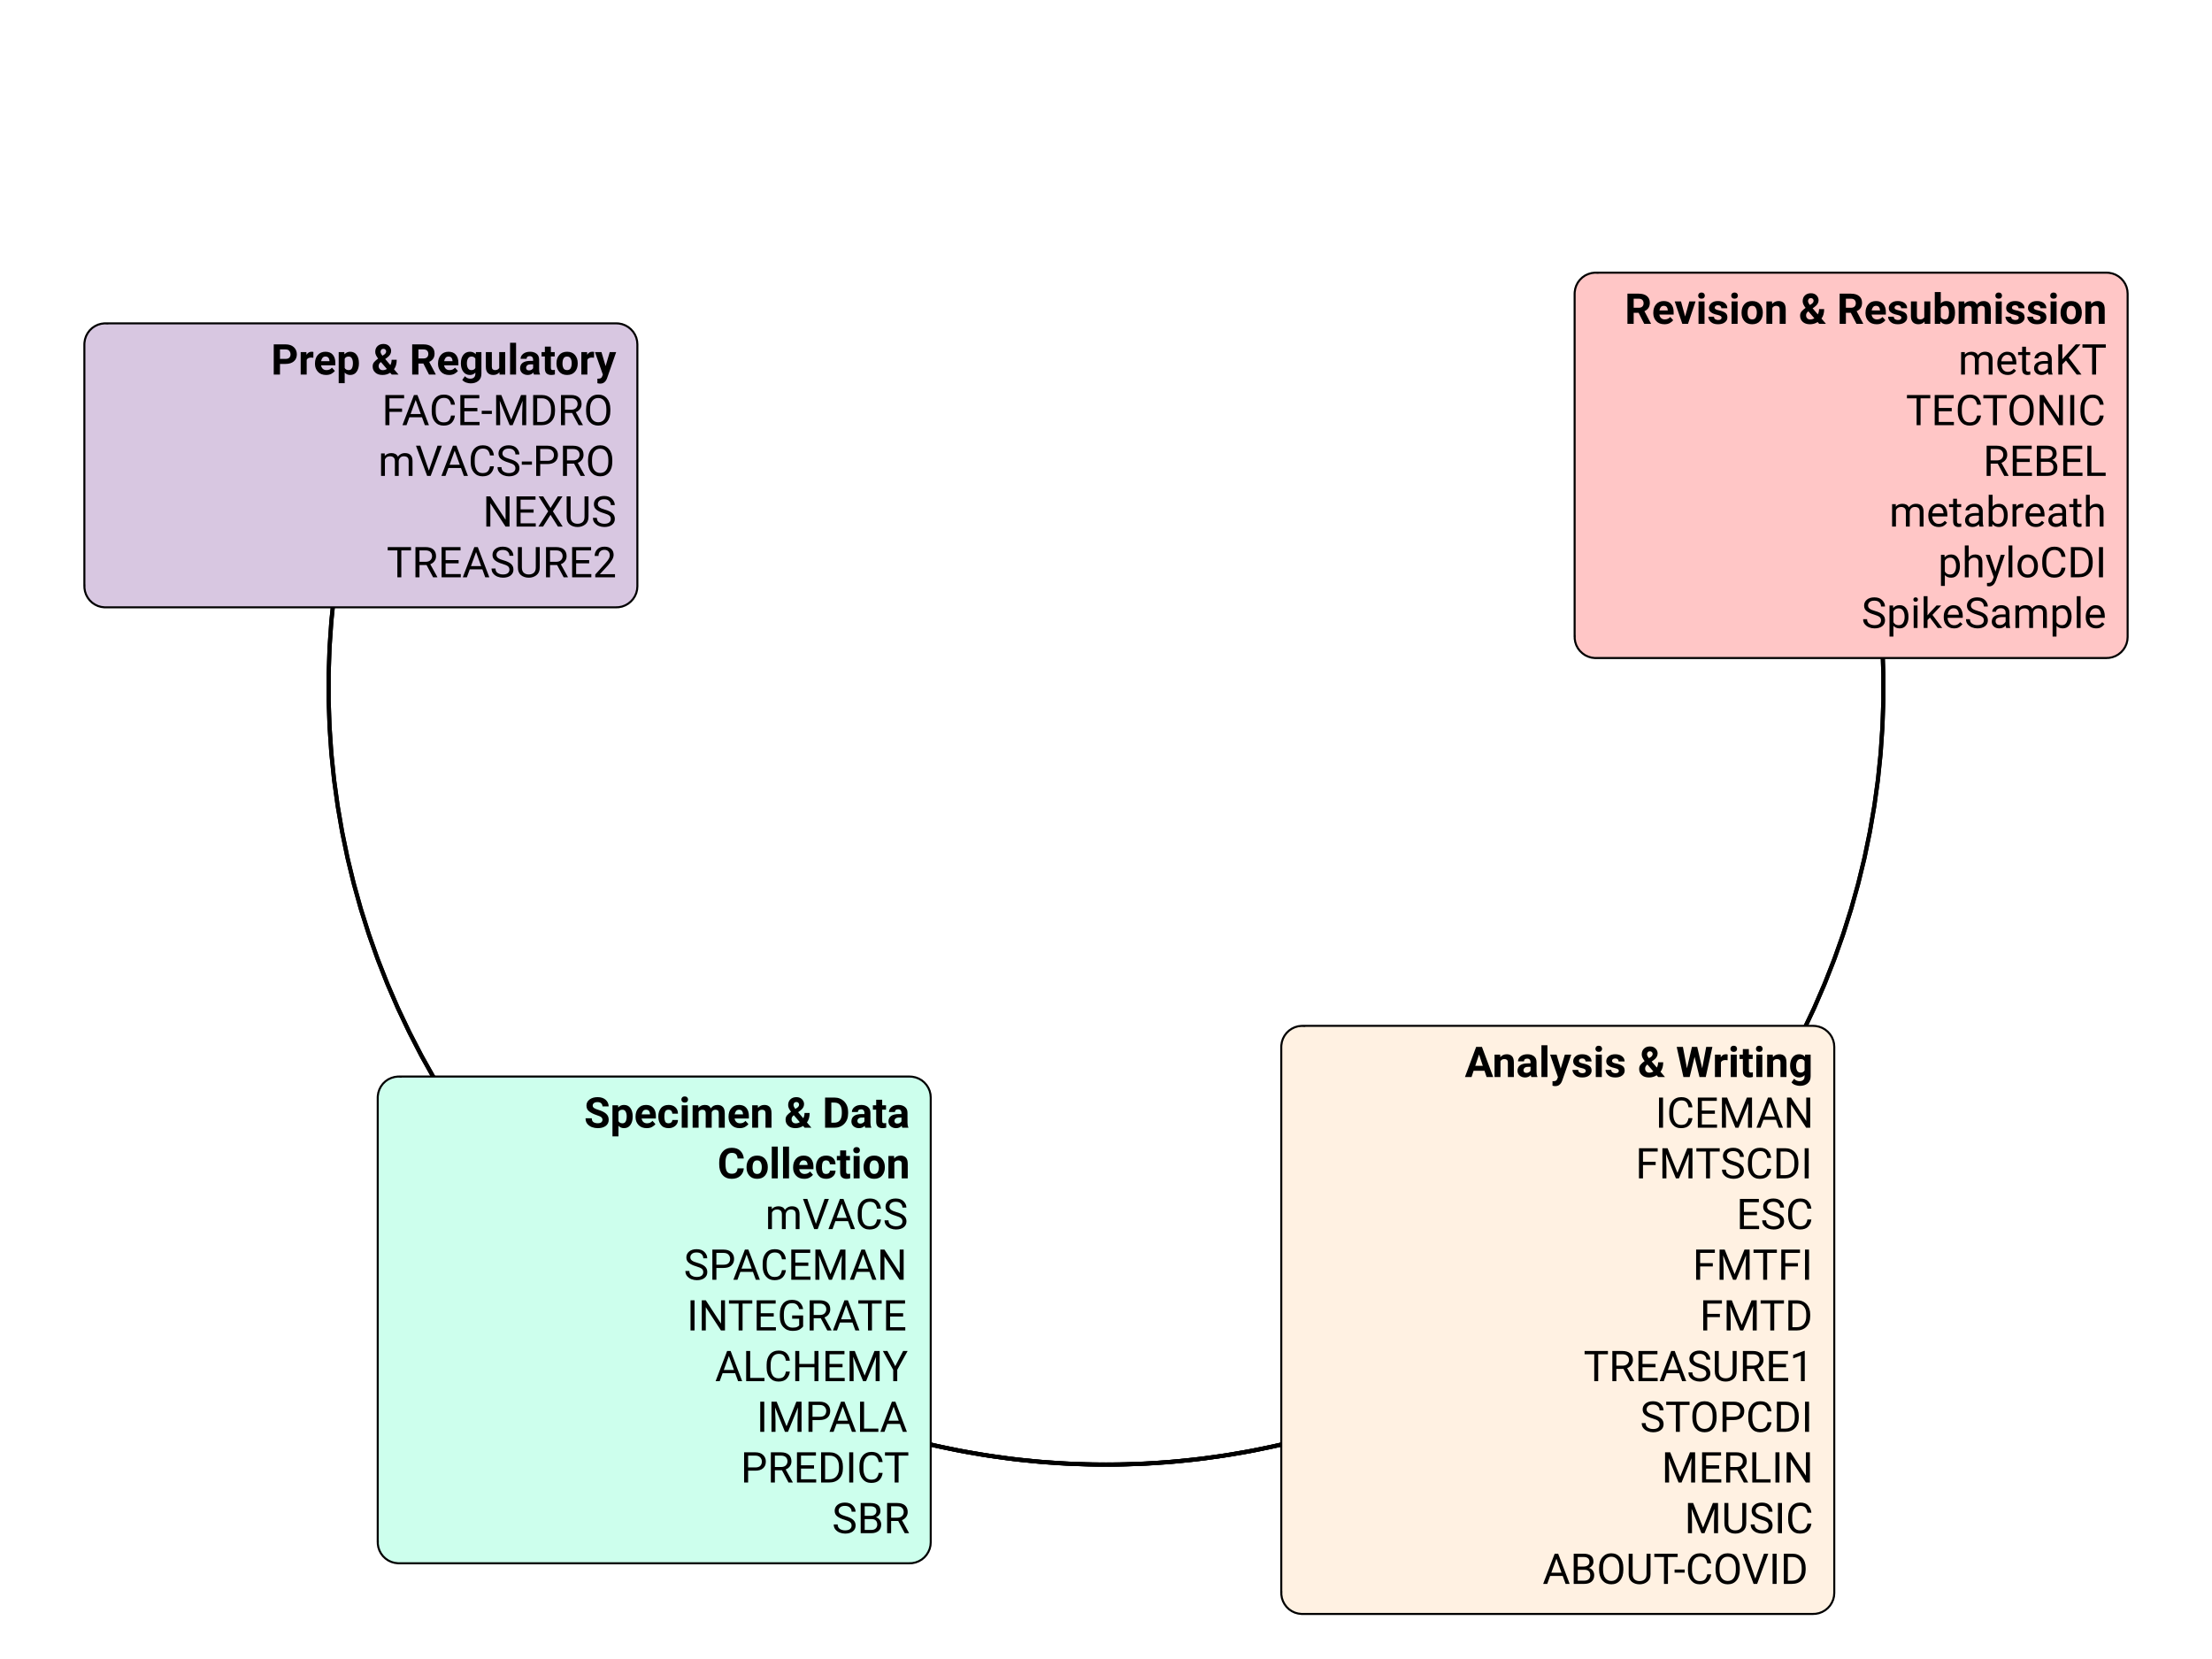
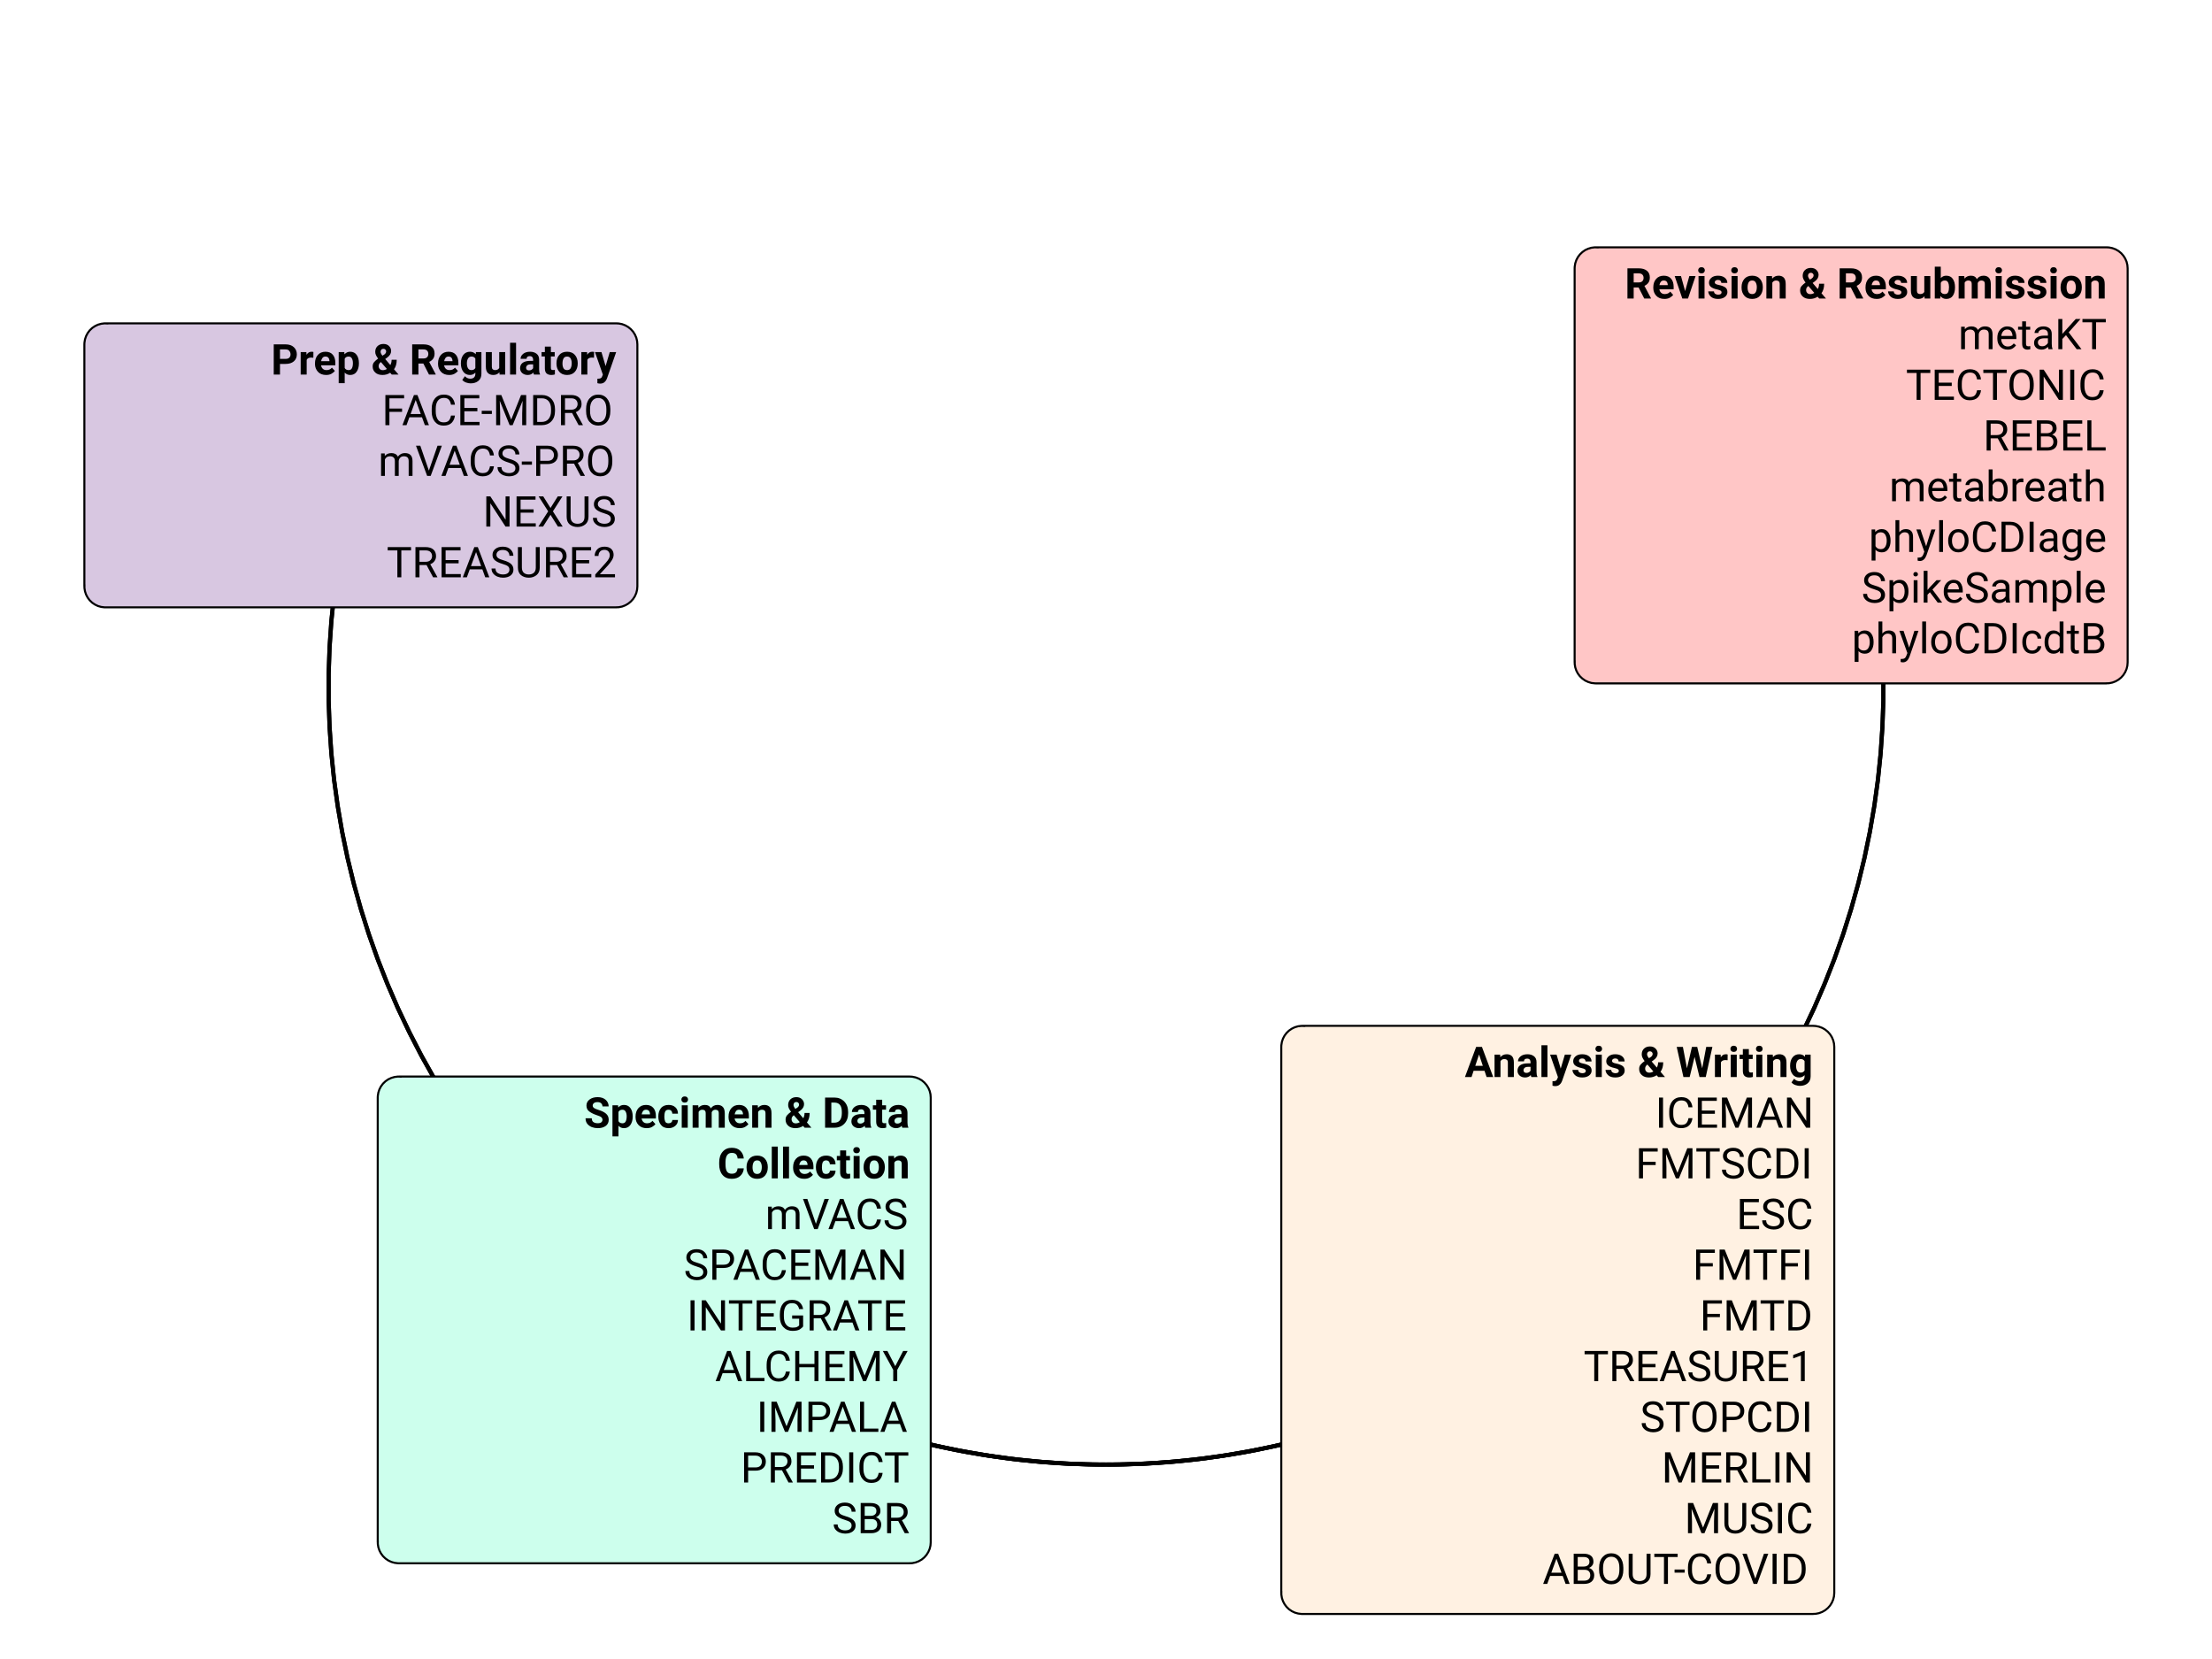
<svg xmlns="http://www.w3.org/2000/svg" class="svglite" width="576.00pt" height="432.00pt" viewBox="0 0 576.00 432.00">
  <defs>
    <style type="text/css">
    .svglite line, .svglite polyline, .svglite polygon, .svglite path, .svglite rect, .svglite circle {
      fill: none;
      stroke: #000000;
      stroke-linecap: round;
      stroke-linejoin: round;
      stroke-miterlimit: 10.00;
    }
    .svglite text {
      white-space: pre;
    }
  </style>
  </defs>
  <rect width="100%" height="100%" style="stroke: none; fill: none;" />
  <defs>
    <clipPath id="cpMC4wMHw1NzYuMDB8MC4wMHw0MzIuMDA=">
      <rect x="0.00" y="0.00" width="576.00" height="432.00" />
    </clipPath>
  </defs>
  <g clip-path="url(#cpMC4wMHw1NzYuMDB8MC4wMHw0MzIuMDA=)">
    <polyline points="405.64,343.70 399.97,347.60 394.18,351.31 388.26,354.82 382.23,358.12 376.09,361.22 369.85,364.11 363.51,366.78 357.09,369.24 350.58,371.47 344.01,373.49 337.36,375.28 330.67,376.84 323.92,378.18 317.13,379.28 310.31,380.16 303.46,380.80 296.60,381.21 289.72,381.38 282.84,381.32 275.97,381.03 269.11,380.51 262.28,379.75 255.47,378.76 248.70,377.54 241.98,376.09 235.31,374.41 228.70,372.51 222.16,370.38 215.69,368.03 209.31,365.47 203.02,362.69 196.83,359.70 190.74,356.49 184.76,353.09 178.91,349.48 173.18,345.68 167.58,341.68 162.12,337.50 156.81,333.13 151.65,328.58 146.64,323.86 141.80,318.98 137.13,313.93 132.63,308.73 128.31,303.38 124.18,297.88 120.23,292.25 116.48,286.48 112.92,280.59 109.57,274.59 106.43,268.47 103.49,262.25 100.77,255.94 98.26,249.53 95.97,243.05 93.90,236.49 92.06,229.86 90.44,223.17 89.06,216.44 87.90,209.66 86.97,202.84 86.27,196.00 85.81,189.14 85.58,182.26 85.58,175.39 85.82,168.51 86.29,161.65 87.00,154.81 87.93,148.00 89.10,141.22 90.49,134.48 92.12,127.80 93.97,121.17 " style="stroke-width: 1.07; stroke-linecap: butt;" />
    <polyline points="93.97,121.17 92.11,127.83 90.48,134.54 89.08,141.31 87.91,148.12 86.98,154.97 86.28,161.84 85.81,168.73 85.58,175.64 85.58,182.55 85.83,189.45 86.30,196.35 87.01,203.22 87.96,210.06 89.14,216.87 90.55,223.64 92.19,230.35 94.06,237.00 96.15,243.58 98.47,250.09 101.01,256.52 103.76,262.86 106.73,269.09 109.92,275.23 113.31,281.25 116.90,287.15 120.69,292.93 124.68,298.57 128.86,304.07 133.22,309.43 137.76,314.64 142.48,319.68 147.37,324.57 152.42,329.28 157.63,333.82 162.99,338.18 168.50,342.35 174.14,346.34 179.92,350.12 185.82,353.71 191.85,357.10 197.98,360.27 204.22,363.24 210.56,365.99 216.99,368.53 223.50,370.84 230.09,372.93 236.74,374.79 243.45,376.43 250.22,377.83 257.03,379.00 263.87,379.95 270.75,380.65 277.64,381.12 284.55,381.36 291.45,381.36 298.36,381.12 305.25,380.65 312.13,379.95 318.97,379.00 325.78,377.83 332.55,376.43 339.26,374.79 345.91,372.93 352.50,370.84 359.01,368.53 365.44,365.99 371.78,363.24 378.02,360.27 384.15,357.10 390.18,353.71 396.08,350.12 401.86,346.34 407.50,342.35 413.01,338.18 418.37,333.82 423.58,329.28 428.63,324.57 433.52,319.68 438.24,314.64 442.78,309.43 447.14,304.07 451.32,298.57 455.31,292.93 459.10,287.15 462.69,281.25 466.08,275.23 469.27,269.09 472.24,262.86 474.99,256.52 477.53,250.09 479.85,243.58 481.94,237.00 483.81,230.35 485.45,223.64 486.86,216.87 488.04,210.06 488.99,203.22 489.70,196.35 490.17,189.45 490.42,182.55 490.42,175.64 490.19,168.73 489.72,161.84 489.02,154.97 488.09,148.12 486.92,141.31 485.52,134.54 483.89,127.83 482.03,121.17 " style="stroke-width: 1.07; stroke-linecap: butt;" />
    <polyline points="482.03,121.17 483.88,127.80 485.51,134.48 486.90,141.22 488.07,148.00 489.00,154.81 489.71,161.65 490.18,168.51 490.42,175.39 490.42,182.26 490.19,189.14 489.73,196.00 489.03,202.84 488.10,209.66 486.94,216.44 485.56,223.17 483.94,229.86 482.10,236.49 480.03,243.05 477.74,249.53 475.23,255.94 472.51,262.25 469.57,268.47 466.43,274.59 463.08,280.59 459.52,286.48 455.77,292.25 451.82,297.88 447.69,303.38 443.37,308.73 438.87,313.93 434.20,318.98 429.36,323.86 424.35,328.58 419.19,333.13 413.88,337.50 408.42,341.68 402.82,345.68 397.09,349.48 391.24,353.09 385.26,356.49 379.17,359.70 372.98,362.69 366.69,365.47 360.31,368.03 353.84,370.38 347.30,372.51 340.69,374.41 334.02,376.09 327.30,377.54 320.53,378.76 313.72,379.75 306.89,380.51 300.03,381.03 293.16,381.32 286.28,381.38 279.40,381.21 272.54,380.80 265.69,380.16 258.87,379.28 252.08,378.18 245.33,376.84 238.64,375.28 231.99,373.49 225.42,371.47 218.91,369.24 212.49,366.78 206.15,364.11 199.91,361.22 193.77,358.12 187.74,354.82 181.82,351.31 176.03,347.60 170.36,343.70 " style="stroke-width: 1.07; stroke-linecap: butt;" />
    <polygon points="339.12,420.27 472.16,420.27 471.94,420.27 472.82,420.23 473.68,420.06 474.51,419.74 475.27,419.30 475.95,418.75 476.54,418.09 477.01,417.34 477.36,416.53 477.57,415.67 477.64,414.79 477.64,414.79 477.64,272.61 477.64,272.61 477.57,271.73 477.36,270.88 477.01,270.06 476.54,269.32 475.95,268.66 475.27,268.10 474.51,267.66 473.68,267.35 472.82,267.17 472.16,267.13 339.12,267.13 339.78,267.17 338.90,267.14 338.02,267.24 337.17,267.49 336.38,267.87 335.65,268.37 335.02,268.98 334.49,269.68 334.08,270.46 333.80,271.30 333.66,272.17 333.64,272.61 333.64,414.79 333.66,414.35 333.66,415.23 333.80,416.11 334.08,416.94 334.49,417.72 335.02,418.43 335.65,419.04 336.38,419.54 337.17,419.92 338.02,420.16 338.90,420.27 " style="stroke-width: 0.53; fill: #FFF1E2;" />
    <text x="381.42" y="280.46" style="font-size: 11.04px; font-weight: bold; font-family: &quot;Roboto&quot;;" textLength="42.26px" lengthAdjust="spacingAndGlyphs">Analysis</text>
    <text x="426.44" y="280.46" style="font-size: 11.04px; font-weight: bold; font-family: &quot;Roboto&quot;;" textLength="7.24px" lengthAdjust="spacingAndGlyphs">&amp;</text>
    <text x="436.42" y="280.46" style="font-size: 11.04px; font-weight: bold; font-family: &quot;Roboto&quot;;" textLength="35.73px" lengthAdjust="spacingAndGlyphs">Writing</text>
    <text x="431.02" y="293.66" style="font-size: 11.04px; font-family: &quot;Roboto&quot;;" textLength="41.13px" lengthAdjust="spacingAndGlyphs">ICEMAN</text>
    <text x="425.88" y="306.85" style="font-size: 11.04px; font-family: &quot;Roboto&quot;;" textLength="46.28px" lengthAdjust="spacingAndGlyphs">FMTSCDI</text>
    <text x="452.16" y="320.05" style="font-size: 11.04px; font-family: &quot;Roboto&quot;;" textLength="20.00px" lengthAdjust="spacingAndGlyphs">ESC</text>
    <text x="440.76" y="333.25" style="font-size: 11.04px; font-family: &quot;Roboto&quot;;" textLength="31.40px" lengthAdjust="spacingAndGlyphs">FMTFI</text>
    <text x="442.61" y="346.45" style="font-size: 11.04px; font-family: &quot;Roboto&quot;;" textLength="29.55px" lengthAdjust="spacingAndGlyphs">FMTD</text>
    <text x="412.36" y="359.65" style="font-size: 11.04px; font-family: &quot;Roboto&quot;;" textLength="59.80px" lengthAdjust="spacingAndGlyphs">TREASURE1</text>
    <text x="427.06" y="372.85" style="font-size: 11.04px; font-family: &quot;Roboto&quot;;" textLength="45.10px" lengthAdjust="spacingAndGlyphs">STOPCDI</text>
    <text x="432.67" y="386.04" style="font-size: 11.04px; font-family: &quot;Roboto&quot;;" textLength="39.49px" lengthAdjust="spacingAndGlyphs">MERLIN</text>
    <text x="438.64" y="399.24" style="font-size: 11.04px; font-family: &quot;Roboto&quot;;" textLength="33.52px" lengthAdjust="spacingAndGlyphs">MUSIC</text>
    <text x="401.68" y="412.44" style="font-size: 11.04px; font-family: &quot;Roboto&quot;;" textLength="70.48px" lengthAdjust="spacingAndGlyphs">ABOUT-COVID</text>
    <polygon points="27.45,158.15 160.49,158.15 160.27,158.15 161.15,158.11 162.01,157.94 162.84,157.62 163.60,157.18 164.28,156.62 164.87,155.96 165.34,155.22 165.69,154.41 165.90,153.55 165.97,152.67 165.97,152.67 165.97,89.68 165.97,89.68 165.90,88.80 165.69,87.94 165.34,87.13 164.87,86.39 164.28,85.73 163.60,85.17 162.84,84.73 162.01,84.41 161.15,84.24 160.49,84.20 27.45,84.20 28.11,84.24 27.23,84.20 26.35,84.31 25.50,84.55 24.71,84.93 23.98,85.43 23.35,86.04 22.82,86.75 22.41,87.53 22.13,88.37 21.99,89.24 21.97,89.68 21.97,152.67 21.99,152.23 21.99,153.11 22.13,153.98 22.41,154.82 22.82,155.60 23.35,156.31 23.98,156.92 24.71,157.42 25.50,157.80 26.35,158.04 27.23,158.15 " style="stroke-width: 0.53; fill: #D8C7E1;" />
    <text x="70.58" y="97.53" style="font-size: 11.04px; font-weight: bold; font-family: &quot;Roboto&quot;;" textLength="23.32px" lengthAdjust="spacingAndGlyphs">Prep</text>
    <text x="96.65" y="97.53" style="font-size: 11.04px; font-weight: bold; font-family: &quot;Roboto&quot;;" textLength="7.24px" lengthAdjust="spacingAndGlyphs">&amp;</text>
    <text x="106.63" y="97.53" style="font-size: 11.04px; font-weight: bold; font-family: &quot;Roboto&quot;;" textLength="53.86px" lengthAdjust="spacingAndGlyphs">Regulatory</text>
    <text x="99.45" y="110.72" style="font-size: 11.04px; font-family: &quot;Roboto&quot;;" textLength="61.04px" lengthAdjust="spacingAndGlyphs">FACE-MDRO</text>
    <text x="98.48" y="123.92" style="font-size: 11.04px; font-family: &quot;Roboto&quot;;" textLength="62.01px" lengthAdjust="spacingAndGlyphs">mVACS-PRO</text>
    <text x="125.73" y="137.12" style="font-size: 11.04px; font-family: &quot;Roboto&quot;;" textLength="34.76px" lengthAdjust="spacingAndGlyphs">NEXUS</text>
    <text x="100.69" y="150.32" style="font-size: 11.04px; font-family: &quot;Roboto&quot;;" textLength="59.80px" lengthAdjust="spacingAndGlyphs">TREASURE2</text>
-     <polygon points="415.51,171.35 548.55,171.35 548.33,171.35 549.21,171.31 550.08,171.13 550.90,170.82 551.66,170.38 552.35,169.82 552.93,169.16 553.40,168.42 553.75,167.61 553.96,166.75 554.03,165.87 554.03,165.87 554.03,76.48 554.03,76.48 553.96,75.60 553.75,74.74 553.40,73.93 552.93,73.19 552.35,72.53 551.66,71.97 550.90,71.53 550.08,71.22 549.21,71.04 548.55,71.00 415.51,71.00 416.17,71.04 415.29,71.00 414.41,71.11 413.57,71.36 412.77,71.73 412.05,72.23 411.41,72.85 410.88,73.55 410.47,74.33 410.19,75.17 410.05,76.04 410.03,76.48 410.03,165.87 410.05,165.43 410.05,166.31 410.19,167.18 410.47,168.02 410.88,168.80 411.41,169.50 412.05,170.11 412.77,170.62 413.57,170.99 414.41,171.24 415.29,171.35 " style="stroke-width: 0.53; fill: #FFC6C6;" />
-     <text x="423.08" y="84.33" style="font-size: 11.04px; font-weight: bold; font-family: &quot;Roboto&quot;;" textLength="42.52px" lengthAdjust="spacingAndGlyphs">Revision</text>
-     <text x="468.35" y="84.33" style="font-size: 11.04px; font-weight: bold; font-family: &quot;Roboto&quot;;" textLength="7.24px" lengthAdjust="spacingAndGlyphs">&amp;</text>
-     <text x="478.34" y="84.33" style="font-size: 11.04px; font-weight: bold; font-family: &quot;Roboto&quot;;" textLength="70.21px" lengthAdjust="spacingAndGlyphs">Resubmission</text>
-     <text x="509.92" y="97.53" style="font-size: 11.04px; font-family: &quot;Roboto&quot;;" textLength="38.64px" lengthAdjust="spacingAndGlyphs">metaKT</text>
-     <text x="496.30" y="110.72" style="font-size: 11.04px; font-family: &quot;Roboto&quot;;" textLength="52.25px" lengthAdjust="spacingAndGlyphs">TECTONIC</text>
-     <text x="516.41" y="123.92" style="font-size: 11.04px; font-family: &quot;Roboto&quot;;" textLength="32.14px" lengthAdjust="spacingAndGlyphs">REBEL</text>
-     <text x="491.95" y="137.12" style="font-size: 11.04px; font-family: &quot;Roboto&quot;;" textLength="56.61px" lengthAdjust="spacingAndGlyphs">metabreath</text>
-     <text x="504.67" y="150.32" style="font-size: 11.04px; font-family: &quot;Roboto&quot;;" textLength="43.88px" lengthAdjust="spacingAndGlyphs">phyloCDI</text>
-     <text x="484.72" y="163.52" style="font-size: 11.04px; font-family: &quot;Roboto&quot;;" textLength="63.83px" lengthAdjust="spacingAndGlyphs">SpikeSample</text>
+     <polygon points="415.51,177.95 548.55,177.95 548.33,177.94 549.21,177.91 550.08,177.73 550.90,177.42 551.66,176.98 552.35,176.42 552.93,175.76 553.40,175.02 553.75,174.20 553.96,173.35 554.03,172.47 554.03,172.47 554.03,69.88 554.03,69.88 553.96,69.00 553.75,68.14 553.40,67.33 552.93,66.59 552.35,65.93 551.66,65.37 550.90,64.93 550.08,64.62 549.21,64.44 548.55,64.40 415.51,64.40 416.17,64.44 415.29,64.40 414.41,64.51 413.57,64.76 412.77,65.13 412.05,65.64 411.41,66.25 410.88,66.95 410.47,67.73 410.19,68.57 410.05,69.44 410.03,69.88 410.03,172.47 410.05,172.03 410.05,172.91 410.19,173.78 410.47,174.62 410.88,175.40 411.41,176.10 412.05,176.71 412.77,177.21 413.57,177.59 414.41,177.84 415.29,177.94 " style="stroke-width: 0.53; fill: #FFC6C6;" />
+     <text x="423.08" y="77.73" style="font-size: 11.04px; font-weight: bold; font-family: &quot;Roboto&quot;;" textLength="42.52px" lengthAdjust="spacingAndGlyphs">Revision</text>
+     <text x="468.35" y="77.73" style="font-size: 11.04px; font-weight: bold; font-family: &quot;Roboto&quot;;" textLength="7.24px" lengthAdjust="spacingAndGlyphs">&amp;</text>
+     <text x="478.34" y="77.73" style="font-size: 11.04px; font-weight: bold; font-family: &quot;Roboto&quot;;" textLength="70.21px" lengthAdjust="spacingAndGlyphs">Resubmission</text>
+     <text x="509.92" y="90.93" style="font-size: 11.04px; font-family: &quot;Roboto&quot;;" textLength="38.64px" lengthAdjust="spacingAndGlyphs">metaKT</text>
+     <text x="496.30" y="104.12" style="font-size: 11.04px; font-family: &quot;Roboto&quot;;" textLength="52.25px" lengthAdjust="spacingAndGlyphs">TECTONIC</text>
+     <text x="516.41" y="117.32" style="font-size: 11.04px; font-family: &quot;Roboto&quot;;" textLength="32.14px" lengthAdjust="spacingAndGlyphs">REBEL</text>
+     <text x="491.95" y="130.52" style="font-size: 11.04px; font-family: &quot;Roboto&quot;;" textLength="56.61px" lengthAdjust="spacingAndGlyphs">metabreath</text>
+     <text x="486.61" y="143.72" style="font-size: 11.04px; font-family: &quot;Roboto&quot;;" textLength="61.94px" lengthAdjust="spacingAndGlyphs">phyloCDIage</text>
+     <text x="484.72" y="156.92" style="font-size: 11.04px; font-family: &quot;Roboto&quot;;" textLength="63.83px" lengthAdjust="spacingAndGlyphs">SpikeSample</text>
+     <text x="482.19" y="170.11" style="font-size: 11.04px; font-family: &quot;Roboto&quot;;" textLength="66.36px" lengthAdjust="spacingAndGlyphs">phyloCDIcdtB</text>
    <polygon points="103.84,407.08 236.88,407.08 236.66,407.07 237.54,407.04 238.41,406.86 239.23,406.55 240.00,406.11 240.68,405.55 241.26,404.89 241.73,404.14 242.08,403.33 242.29,402.47 242.36,401.60 242.36,401.60 242.36,285.81 242.36,285.81 242.29,284.93 242.08,284.07 241.73,283.26 241.26,282.52 240.68,281.86 240.00,281.30 239.23,280.86 238.41,280.55 237.54,280.37 236.88,280.33 103.84,280.33 104.50,280.37 103.62,280.33 102.75,280.44 101.90,280.69 101.10,281.06 100.38,281.56 99.74,282.17 99.21,282.88 98.80,283.66 98.52,284.50 98.38,285.37 98.36,285.81 98.36,401.60 98.38,401.15 98.38,402.04 98.52,402.91 98.80,403.74 99.21,404.52 99.74,405.23 100.38,405.84 101.10,406.34 101.90,406.72 102.75,406.96 103.62,407.07 " style="stroke-width: 0.53; fill: #CDFFED;" />
    <text x="152.10" y="293.66" style="font-size: 11.04px; font-weight: bold; font-family: &quot;Roboto&quot;;" textLength="49.31px" lengthAdjust="spacingAndGlyphs">Specimen</text>
    <text x="204.17" y="293.66" style="font-size: 11.04px; font-weight: bold; font-family: &quot;Roboto&quot;;" textLength="7.24px" lengthAdjust="spacingAndGlyphs">&amp;</text>
    <text x="214.15" y="293.66" style="font-size: 11.04px; font-weight: bold; font-family: &quot;Roboto&quot;;" textLength="22.73px" lengthAdjust="spacingAndGlyphs">Data</text>
    <text x="186.81" y="306.85" style="font-size: 11.04px; font-weight: bold; font-family: &quot;Roboto&quot;;" textLength="50.08px" lengthAdjust="spacingAndGlyphs">Collection</text>
    <text x="199.26" y="320.05" style="font-size: 11.04px; font-family: &quot;Roboto&quot;;" textLength="37.63px" lengthAdjust="spacingAndGlyphs">mVACS</text>
    <text x="178.04" y="333.25" style="font-size: 11.04px; font-family: &quot;Roboto&quot;;" textLength="58.84px" lengthAdjust="spacingAndGlyphs">SPACEMAN</text>
    <text x="178.83" y="346.45" style="font-size: 11.04px; font-family: &quot;Roboto&quot;;" textLength="58.05px" lengthAdjust="spacingAndGlyphs">INTEGRATE</text>
    <text x="186.19" y="359.65" style="font-size: 11.04px; font-family: &quot;Roboto&quot;;" textLength="50.70px" lengthAdjust="spacingAndGlyphs">ALCHEMY</text>
    <text x="196.98" y="372.85" style="font-size: 11.04px; font-family: &quot;Roboto&quot;;" textLength="39.90px" lengthAdjust="spacingAndGlyphs">IMPALA</text>
    <text x="192.86" y="386.04" style="font-size: 11.04px; font-family: &quot;Roboto&quot;;" textLength="44.02px" lengthAdjust="spacingAndGlyphs">PREDICT</text>
    <text x="216.66" y="399.24" style="font-size: 11.04px; font-family: &quot;Roboto&quot;;" textLength="20.22px" lengthAdjust="spacingAndGlyphs">SBR</text>
  </g>
</svg>
